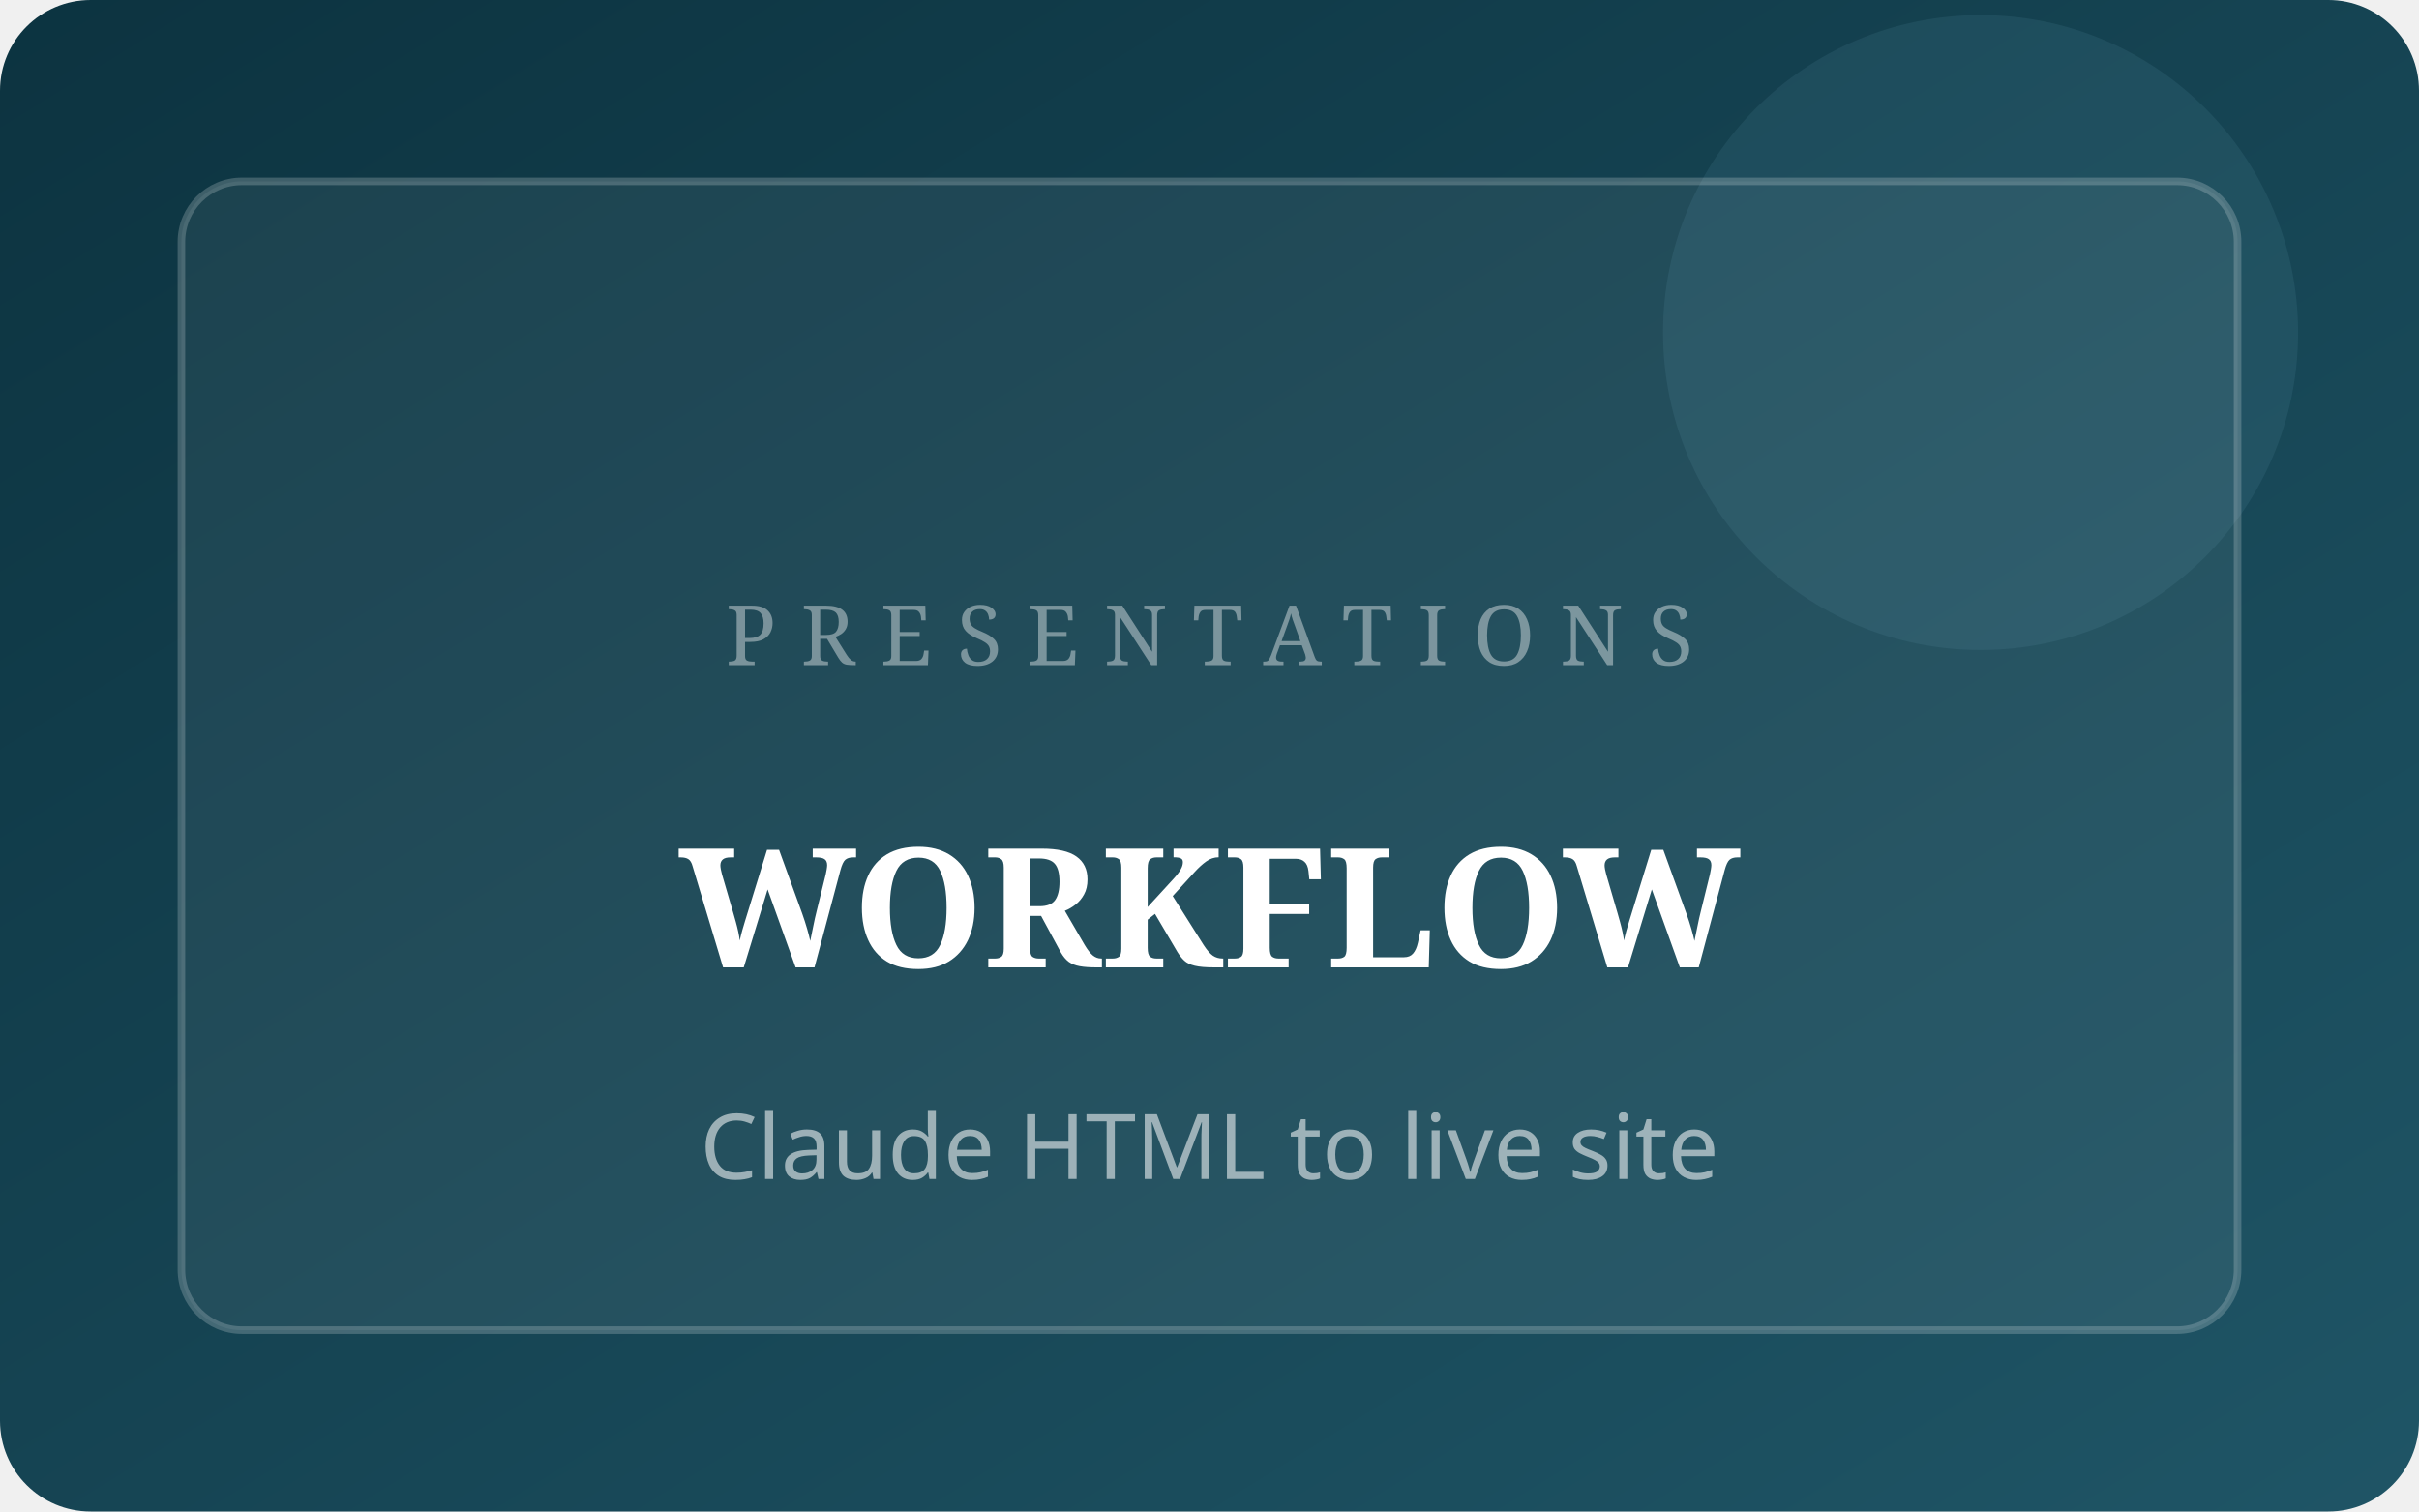
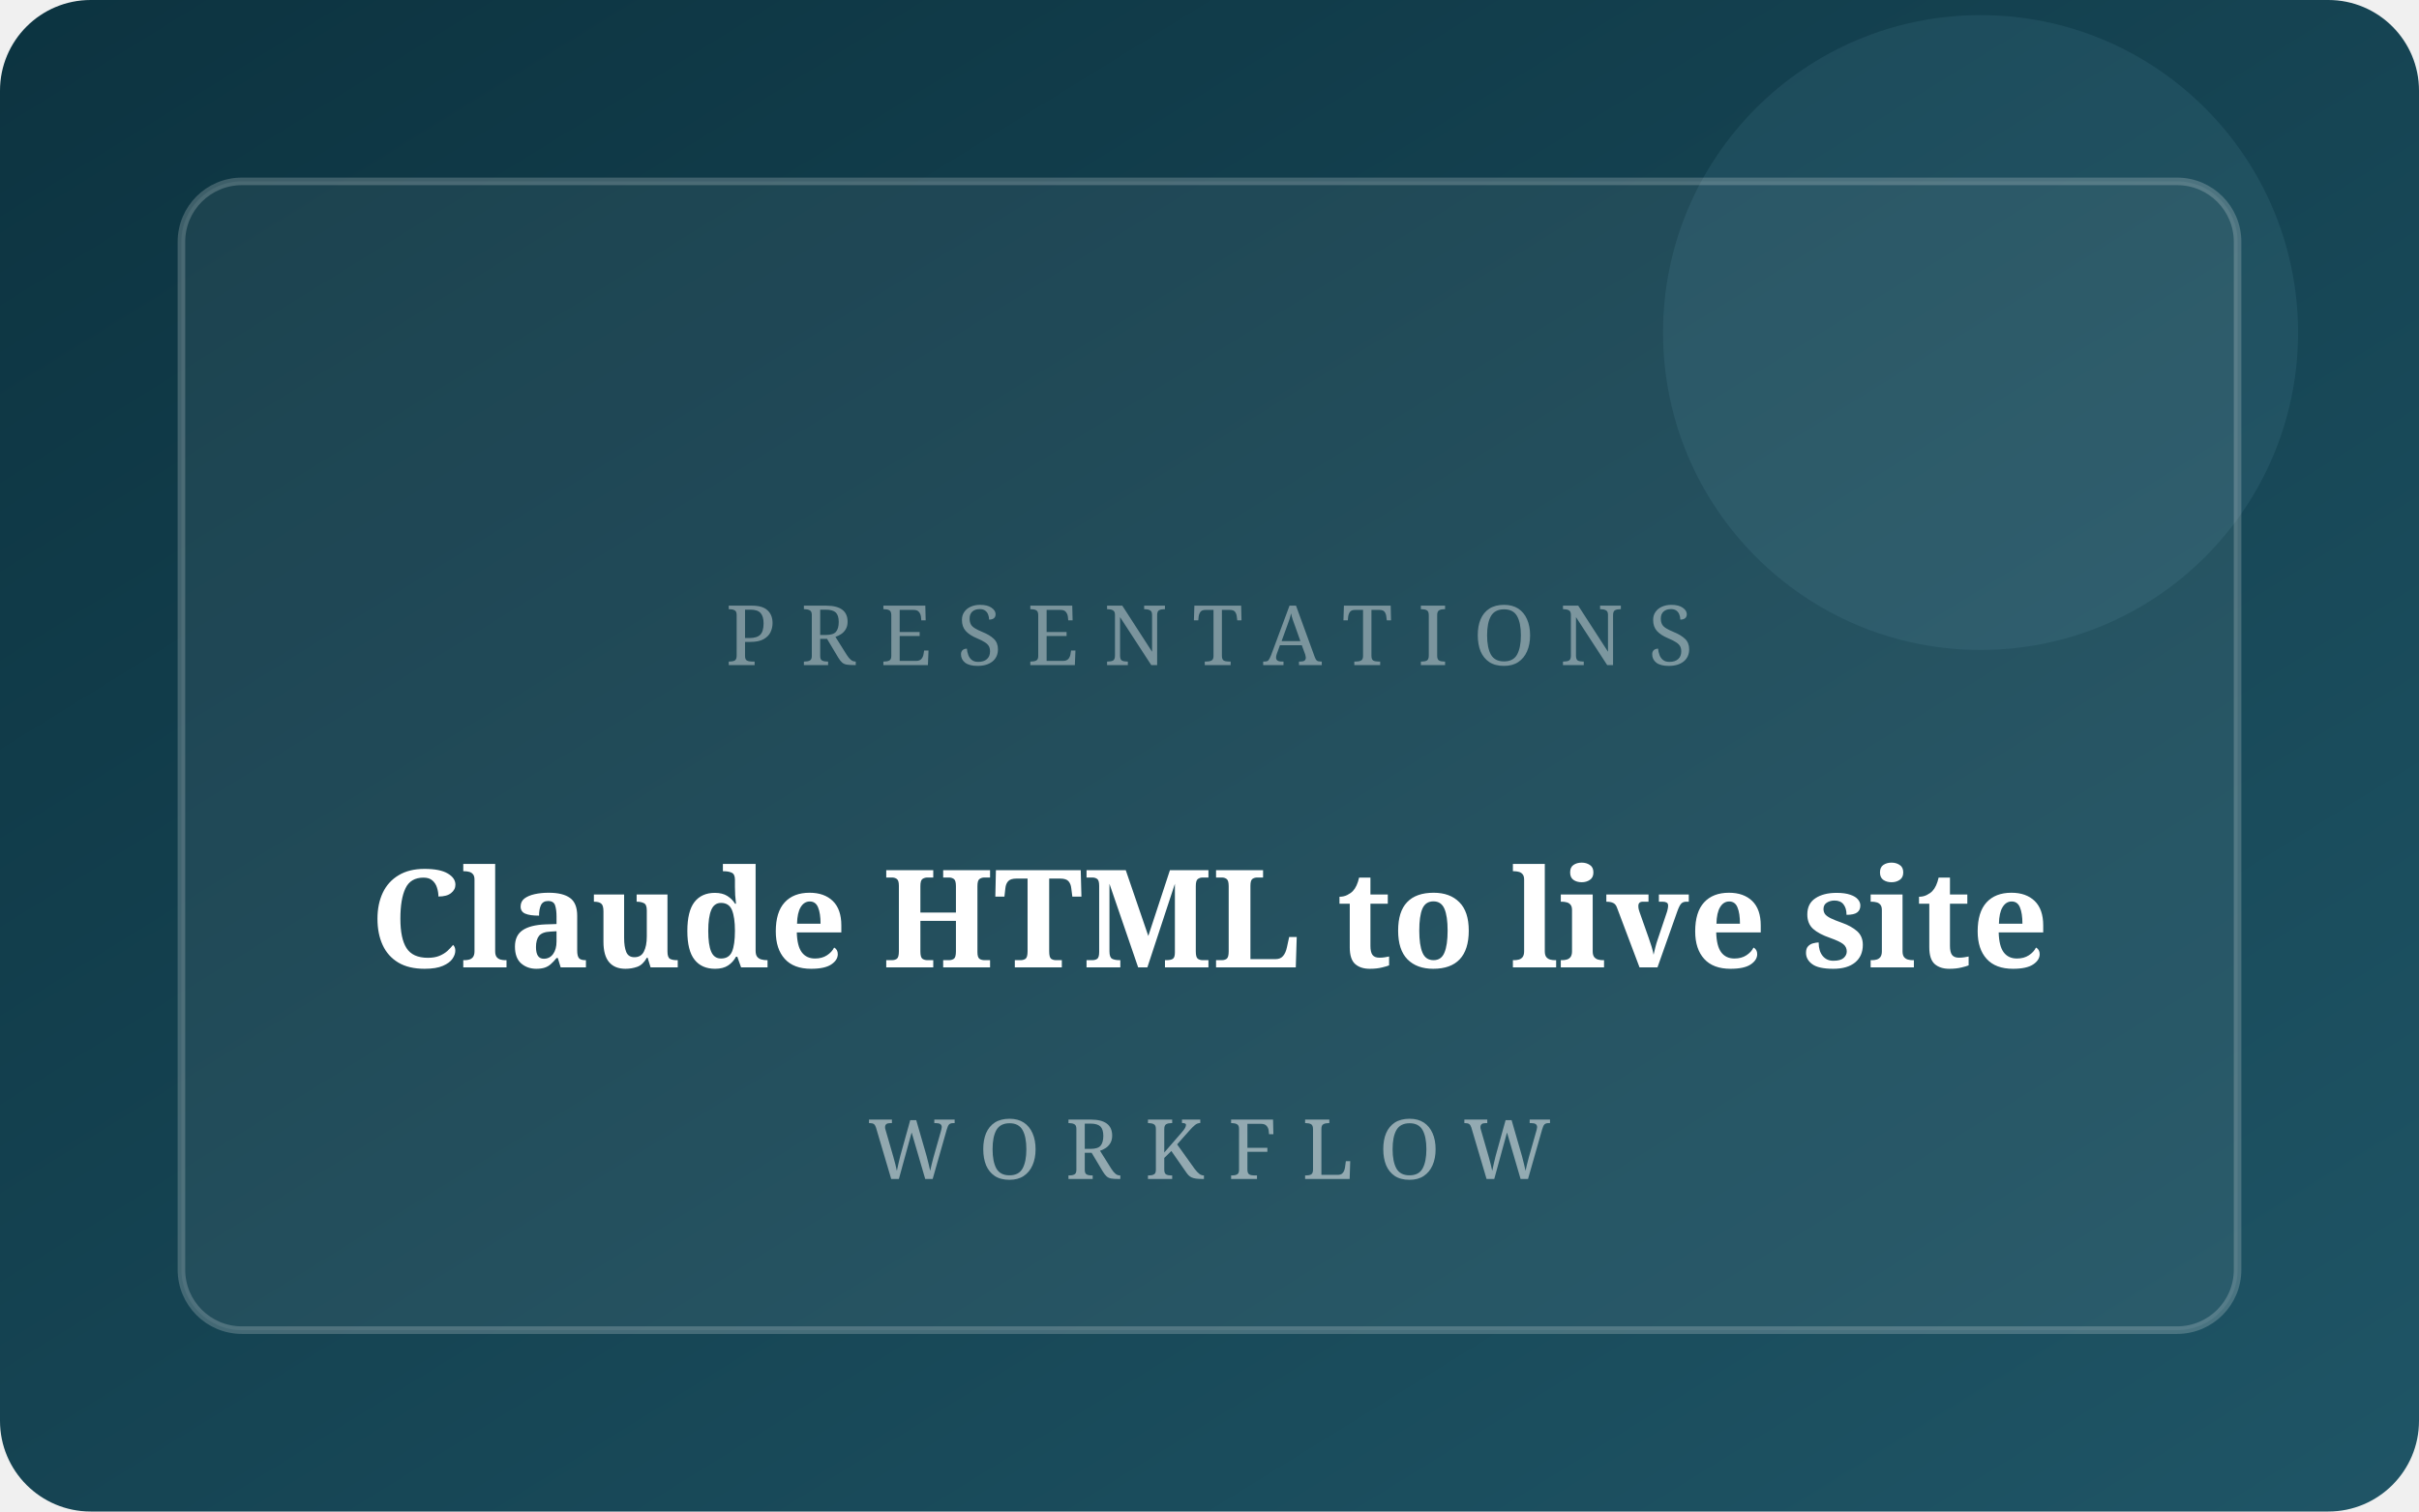
<svg xmlns="http://www.w3.org/2000/svg" width="320" height="200" viewBox="0 0 320 200" fill="none">
  <defs>
    <linearGradient id="pWcu" x1="0%" y1="0%" x2="100%" y2="100%">
      <stop offset="0%" stop-color="#0c3340" />
      <stop offset="100%" stop-color="#1f5566" />
    </linearGradient>
  </defs>
  <rect width="320" height="200" rx="12" fill="url(#pWcu)" />
  <circle cx="262" cy="44" r="42" fill="rgba(160,220,240,0.08)" />
  <rect x="24" y="24" width="272" height="152" rx="8" fill="rgba(255,255,255,0.06)" stroke="rgba(255,255,255,0.2)" stroke-width="1" />
  <text x="160" y="88" text-anchor="middle" fill="rgba(255,255,255,0.4)" font-family="Georgia, serif" font-size="11" letter-spacing="0.3em">PRESENTATIONS</text>
-   <text x="160" y="128" text-anchor="middle" fill="#fff" font-family="Georgia, serif" font-size="22" font-weight="600">WORKFLOW</text>
-   <text x="160" y="156" text-anchor="middle" fill="rgba(255,255,255,0.55)" font-family="system-ui, sans-serif" font-size="12">Claude HTML to live site</text>
+   <text x="160" y="128" text-anchor="middle" fill="#fff" font-family="Georgia, serif" font-size="18" font-weight="600">Claude HTML to live site</text>
+   <text x="160" y="156" text-anchor="middle" fill="rgba(255,255,255,0.5)" font-family="Georgia, serif" font-size="11" letter-spacing="0.3em">WORKFLOW</text>
</svg>
